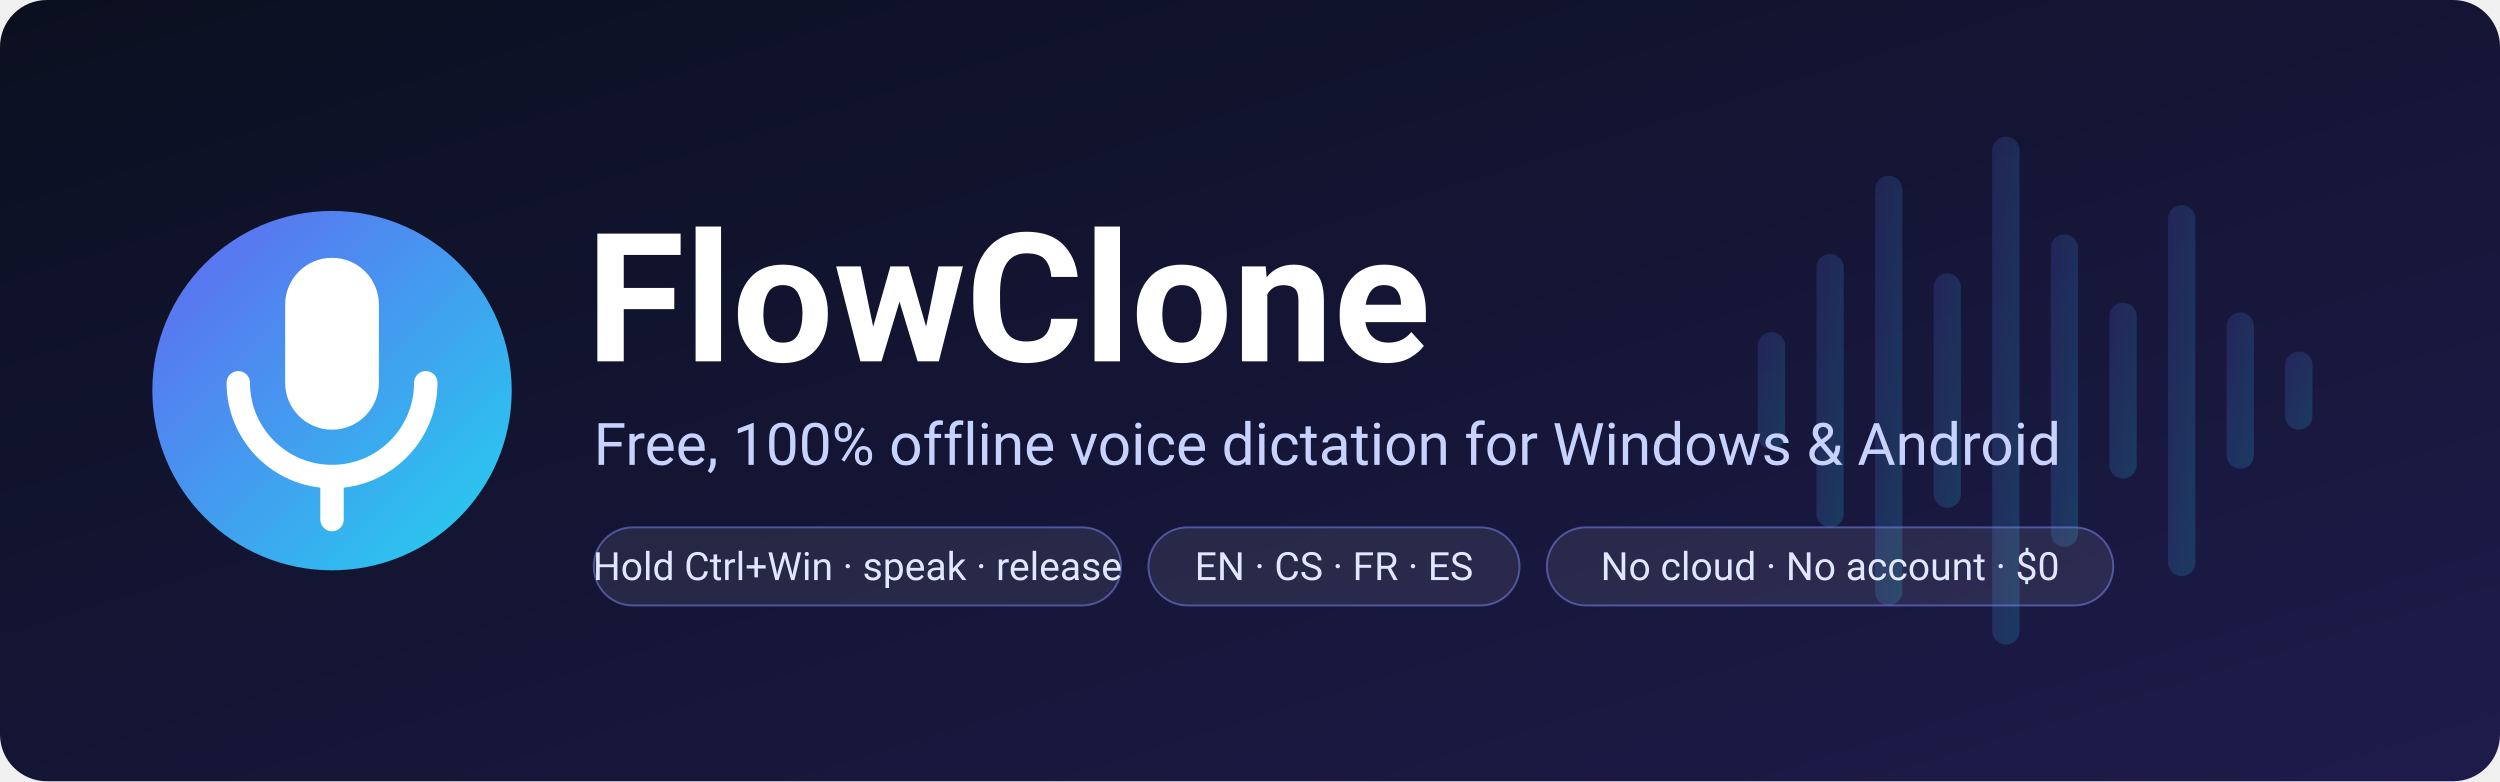
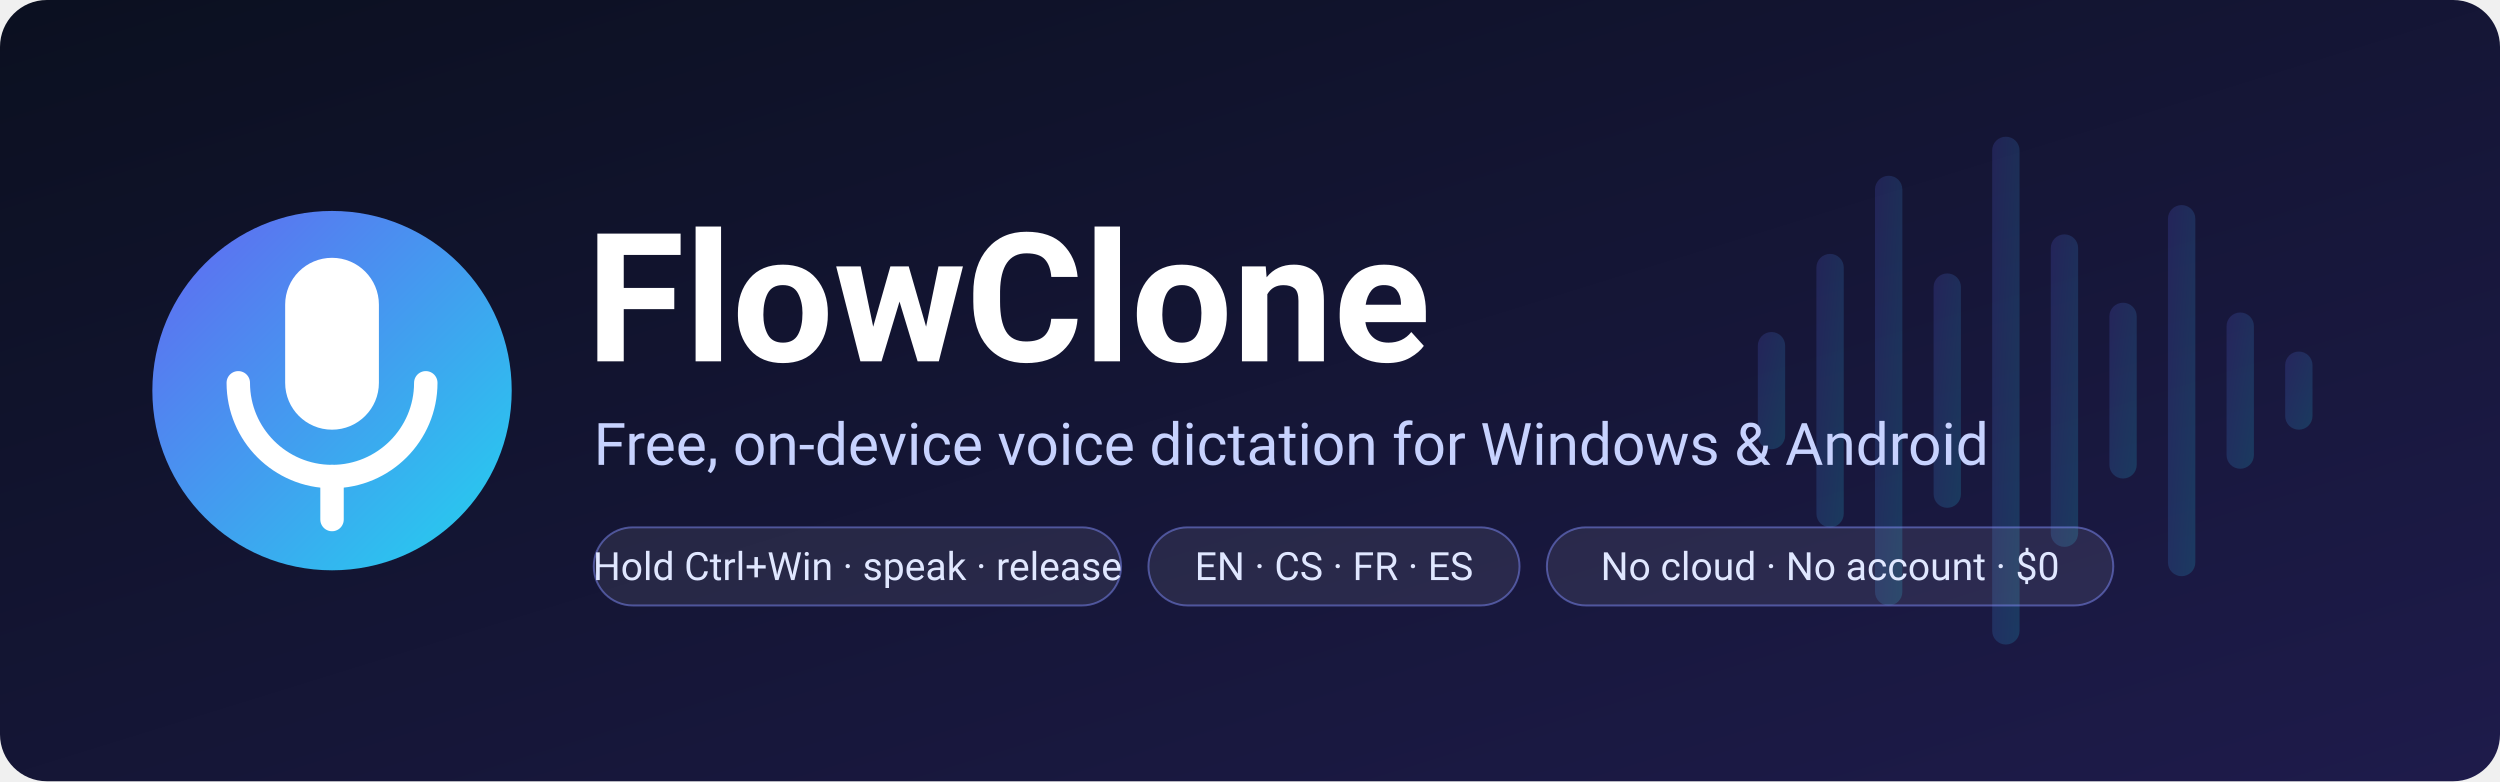
- <svg xmlns="http://www.w3.org/2000/svg" viewBox="0 0 1280 400" width="1280" height="400" role="img" aria-label="FlowClone — free, 100% offline voice dictation for Windows and Android">
+ <svg xmlns="http://www.w3.org/2000/svg" viewBox="0 0 1280 400" width="1280" height="400" role="img" aria-label="FlowClone — free, on-device voice dictation for Windows and Android">
  <defs>
    <linearGradient id="bg" x1="0" y1="0" x2="1" y2="1">
      <stop offset="0" stop-color="#0b1020" />
      <stop offset="1" stop-color="#1e1b4b" />
    </linearGradient>
    <linearGradient id="accent" x1="0" y1="0" x2="1" y2="1">
      <stop offset="0" stop-color="#6366f1" />
      <stop offset="1" stop-color="#22d3ee" />
    </linearGradient>
  </defs>
  <rect width="1280" height="400" rx="24" fill="url(#bg)" />
  <g fill="url(#accent)" opacity="0.18">
    <rect x="900" y="170" width="14" height="60" rx="7" />
    <rect x="930" y="130" width="14" height="140" rx="7" />
    <rect x="960" y="90" width="14" height="220" rx="7" />
    <rect x="990" y="140" width="14" height="120" rx="7" />
    <rect x="1020" y="70" width="14" height="260" rx="7" />
    <rect x="1050" y="120" width="14" height="160" rx="7" />
    <rect x="1080" y="155" width="14" height="90" rx="7" />
    <rect x="1110" y="105" width="14" height="190" rx="7" />
    <rect x="1140" y="160" width="14" height="80" rx="7" />
    <rect x="1170" y="180" width="14" height="40" rx="7" />
  </g>
  <circle cx="170" cy="200" r="92" fill="url(#accent)" />
  <g fill="none" stroke="#ffffff" stroke-width="12" stroke-linecap="round">
    <rect x="146" y="132" width="48" height="88" rx="24" fill="#ffffff" stroke="none" />
    <path d="M122 196 a48 48 0 0 0 96 0" />
    <line x1="170" y1="244" x2="170" y2="266" />
  </g>
  <g font-family="'Segoe UI', system-ui, -apple-system, Roboto, Helvetica, Arial, sans-serif">
    <text x="300" y="185" font-size="92" font-weight="700" fill="#ffffff">FlowClone</text>
-     <text x="304" y="238" font-size="30" fill="#c7d2fe">Free, 100% offline voice dictation for Windows &amp; Android</text>
+     <text x="304" y="238" font-size="30" fill="#c7d2fe">Free, on-device voice dictation for Windows &amp; Android</text>
    <g font-size="20" fill="#e0e7ff">
      <rect x="304" y="270" width="270" height="40" rx="20" fill="#ffffff" fill-opacity="0.08" stroke="#818cf8" stroke-opacity="0.5" />
      <text x="439" y="297" text-anchor="middle">Hold Ctrl+Win · speak · release</text>
      <rect x="588" y="270" width="190" height="40" rx="20" fill="#ffffff" fill-opacity="0.08" stroke="#818cf8" stroke-opacity="0.5" />
      <text x="683" y="297" text-anchor="middle">EN · CS · FR · ES</text>
      <rect x="792" y="270" width="290" height="40" rx="20" fill="#ffffff" fill-opacity="0.08" stroke="#818cf8" stroke-opacity="0.5" />
      <text x="937" y="297" text-anchor="middle">No cloud · No account · $0</text>
    </g>
  </g>
</svg>
